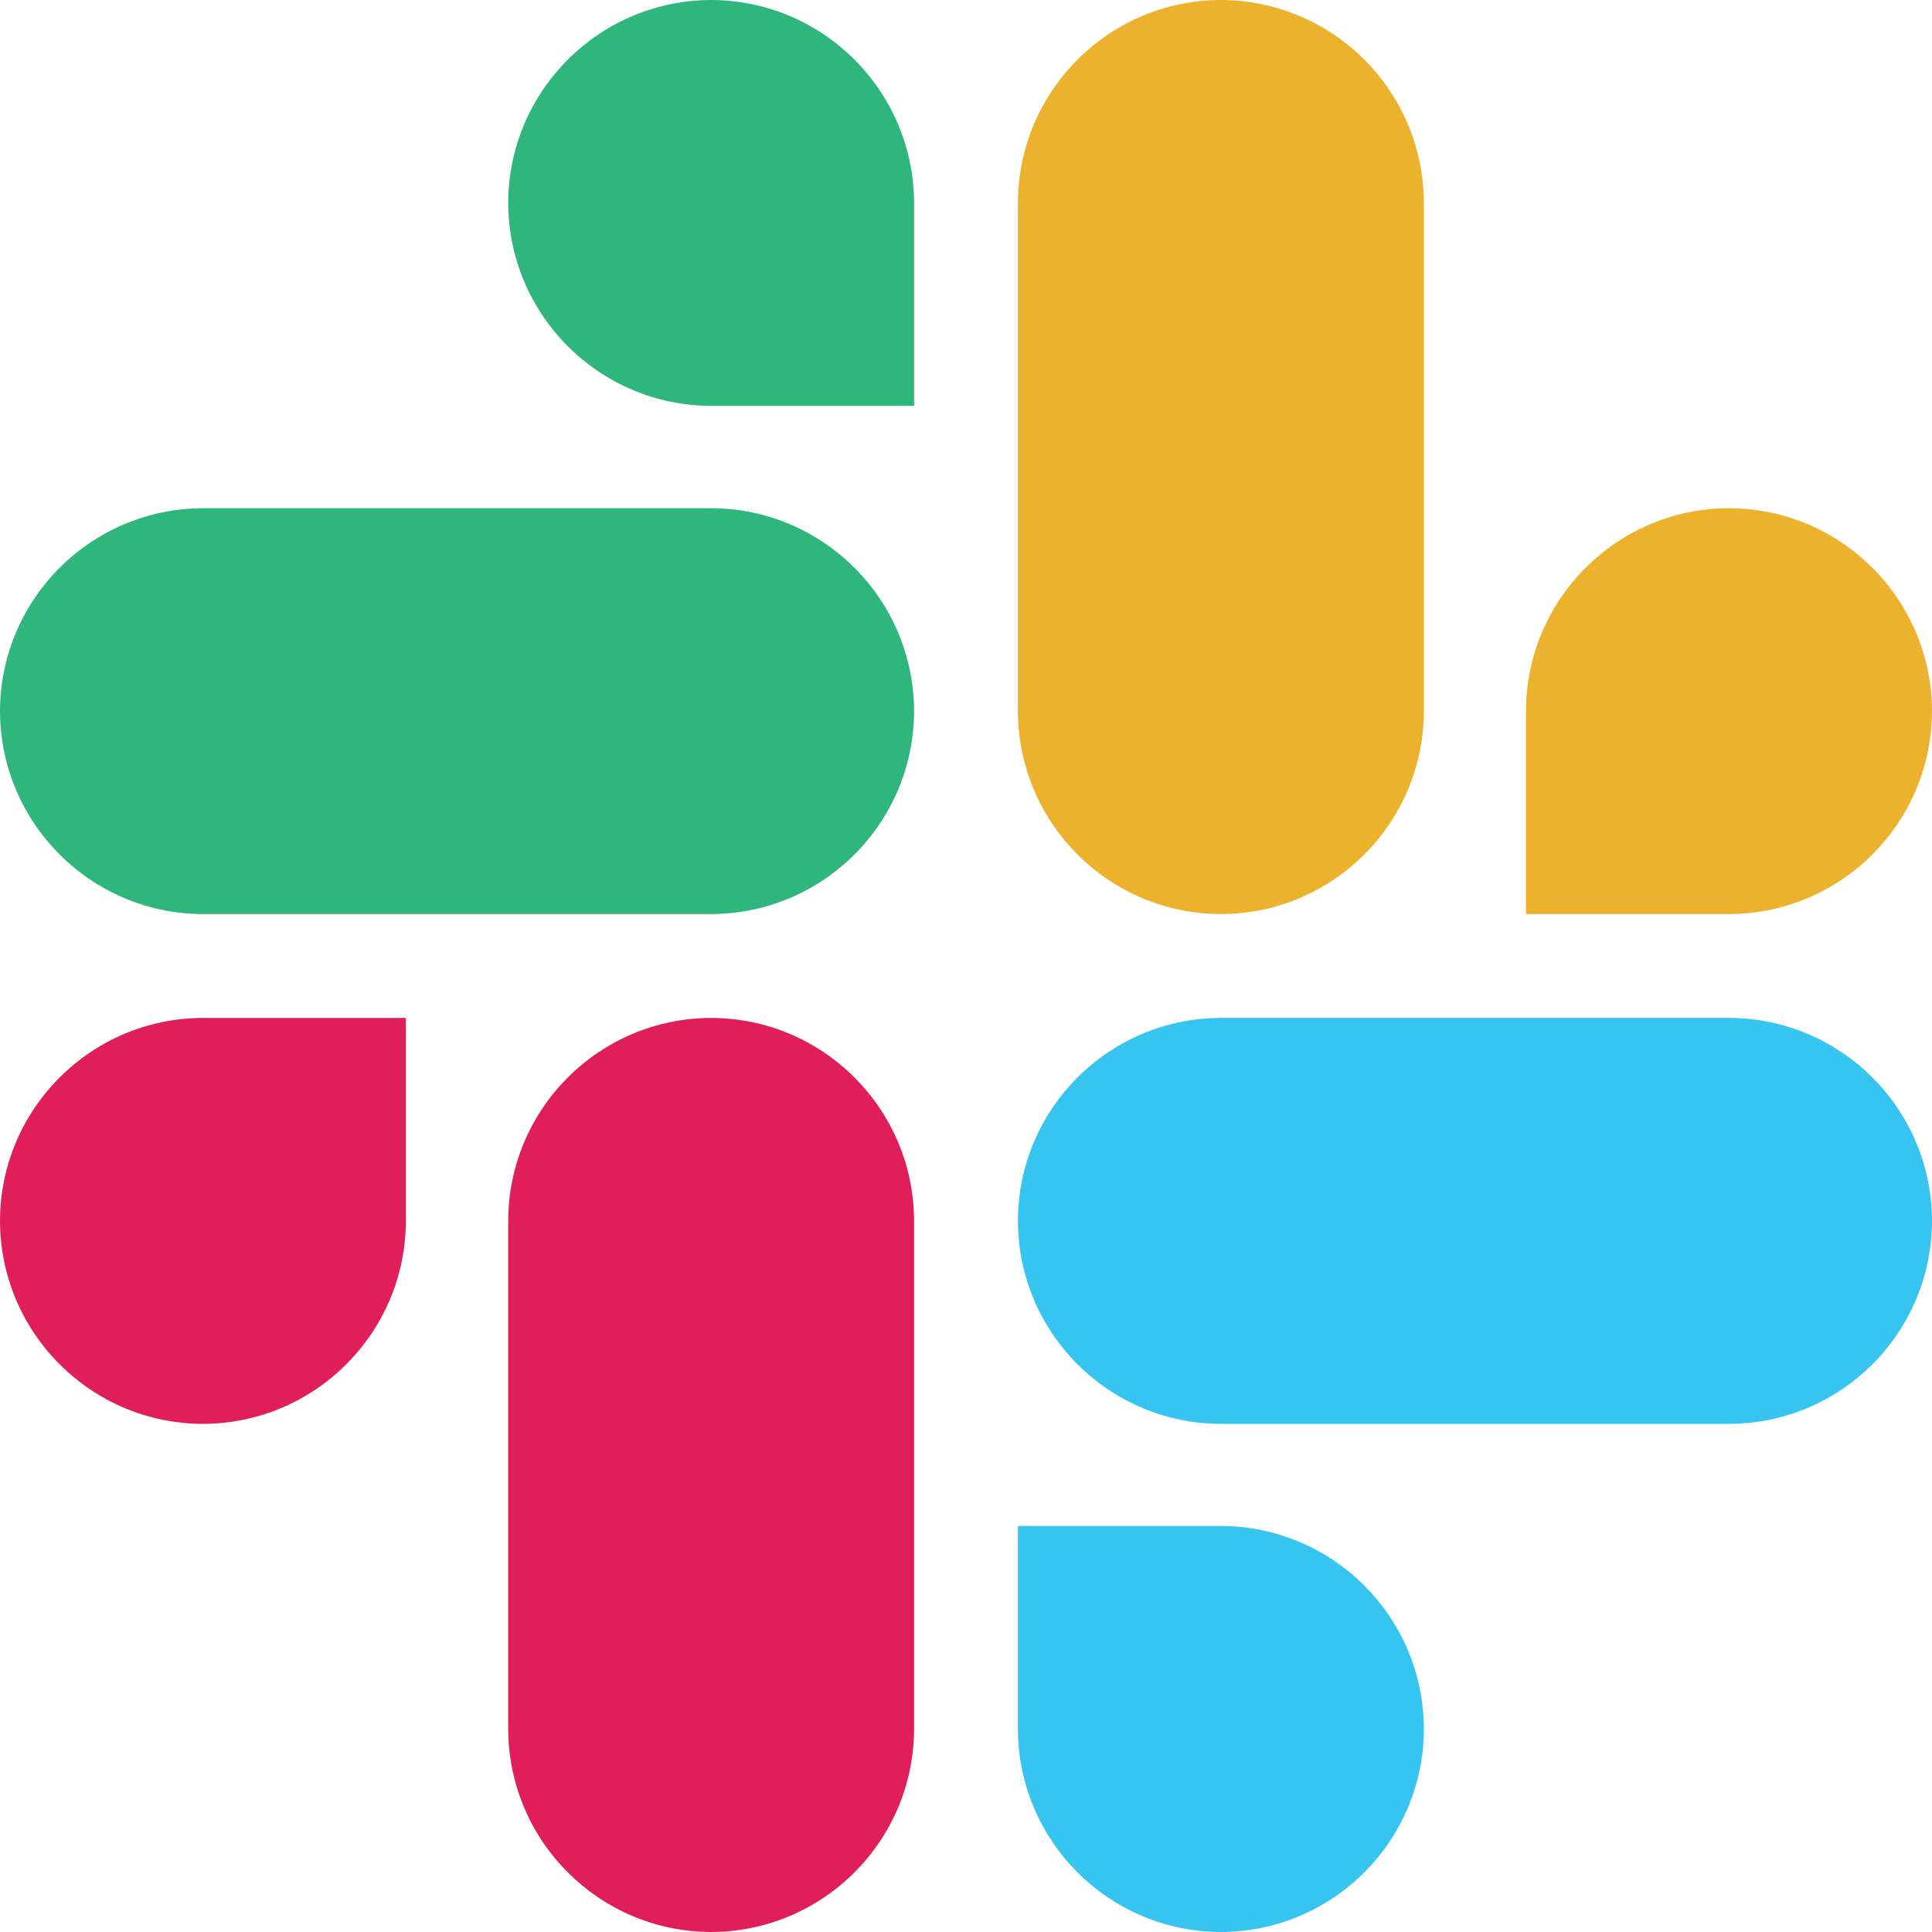
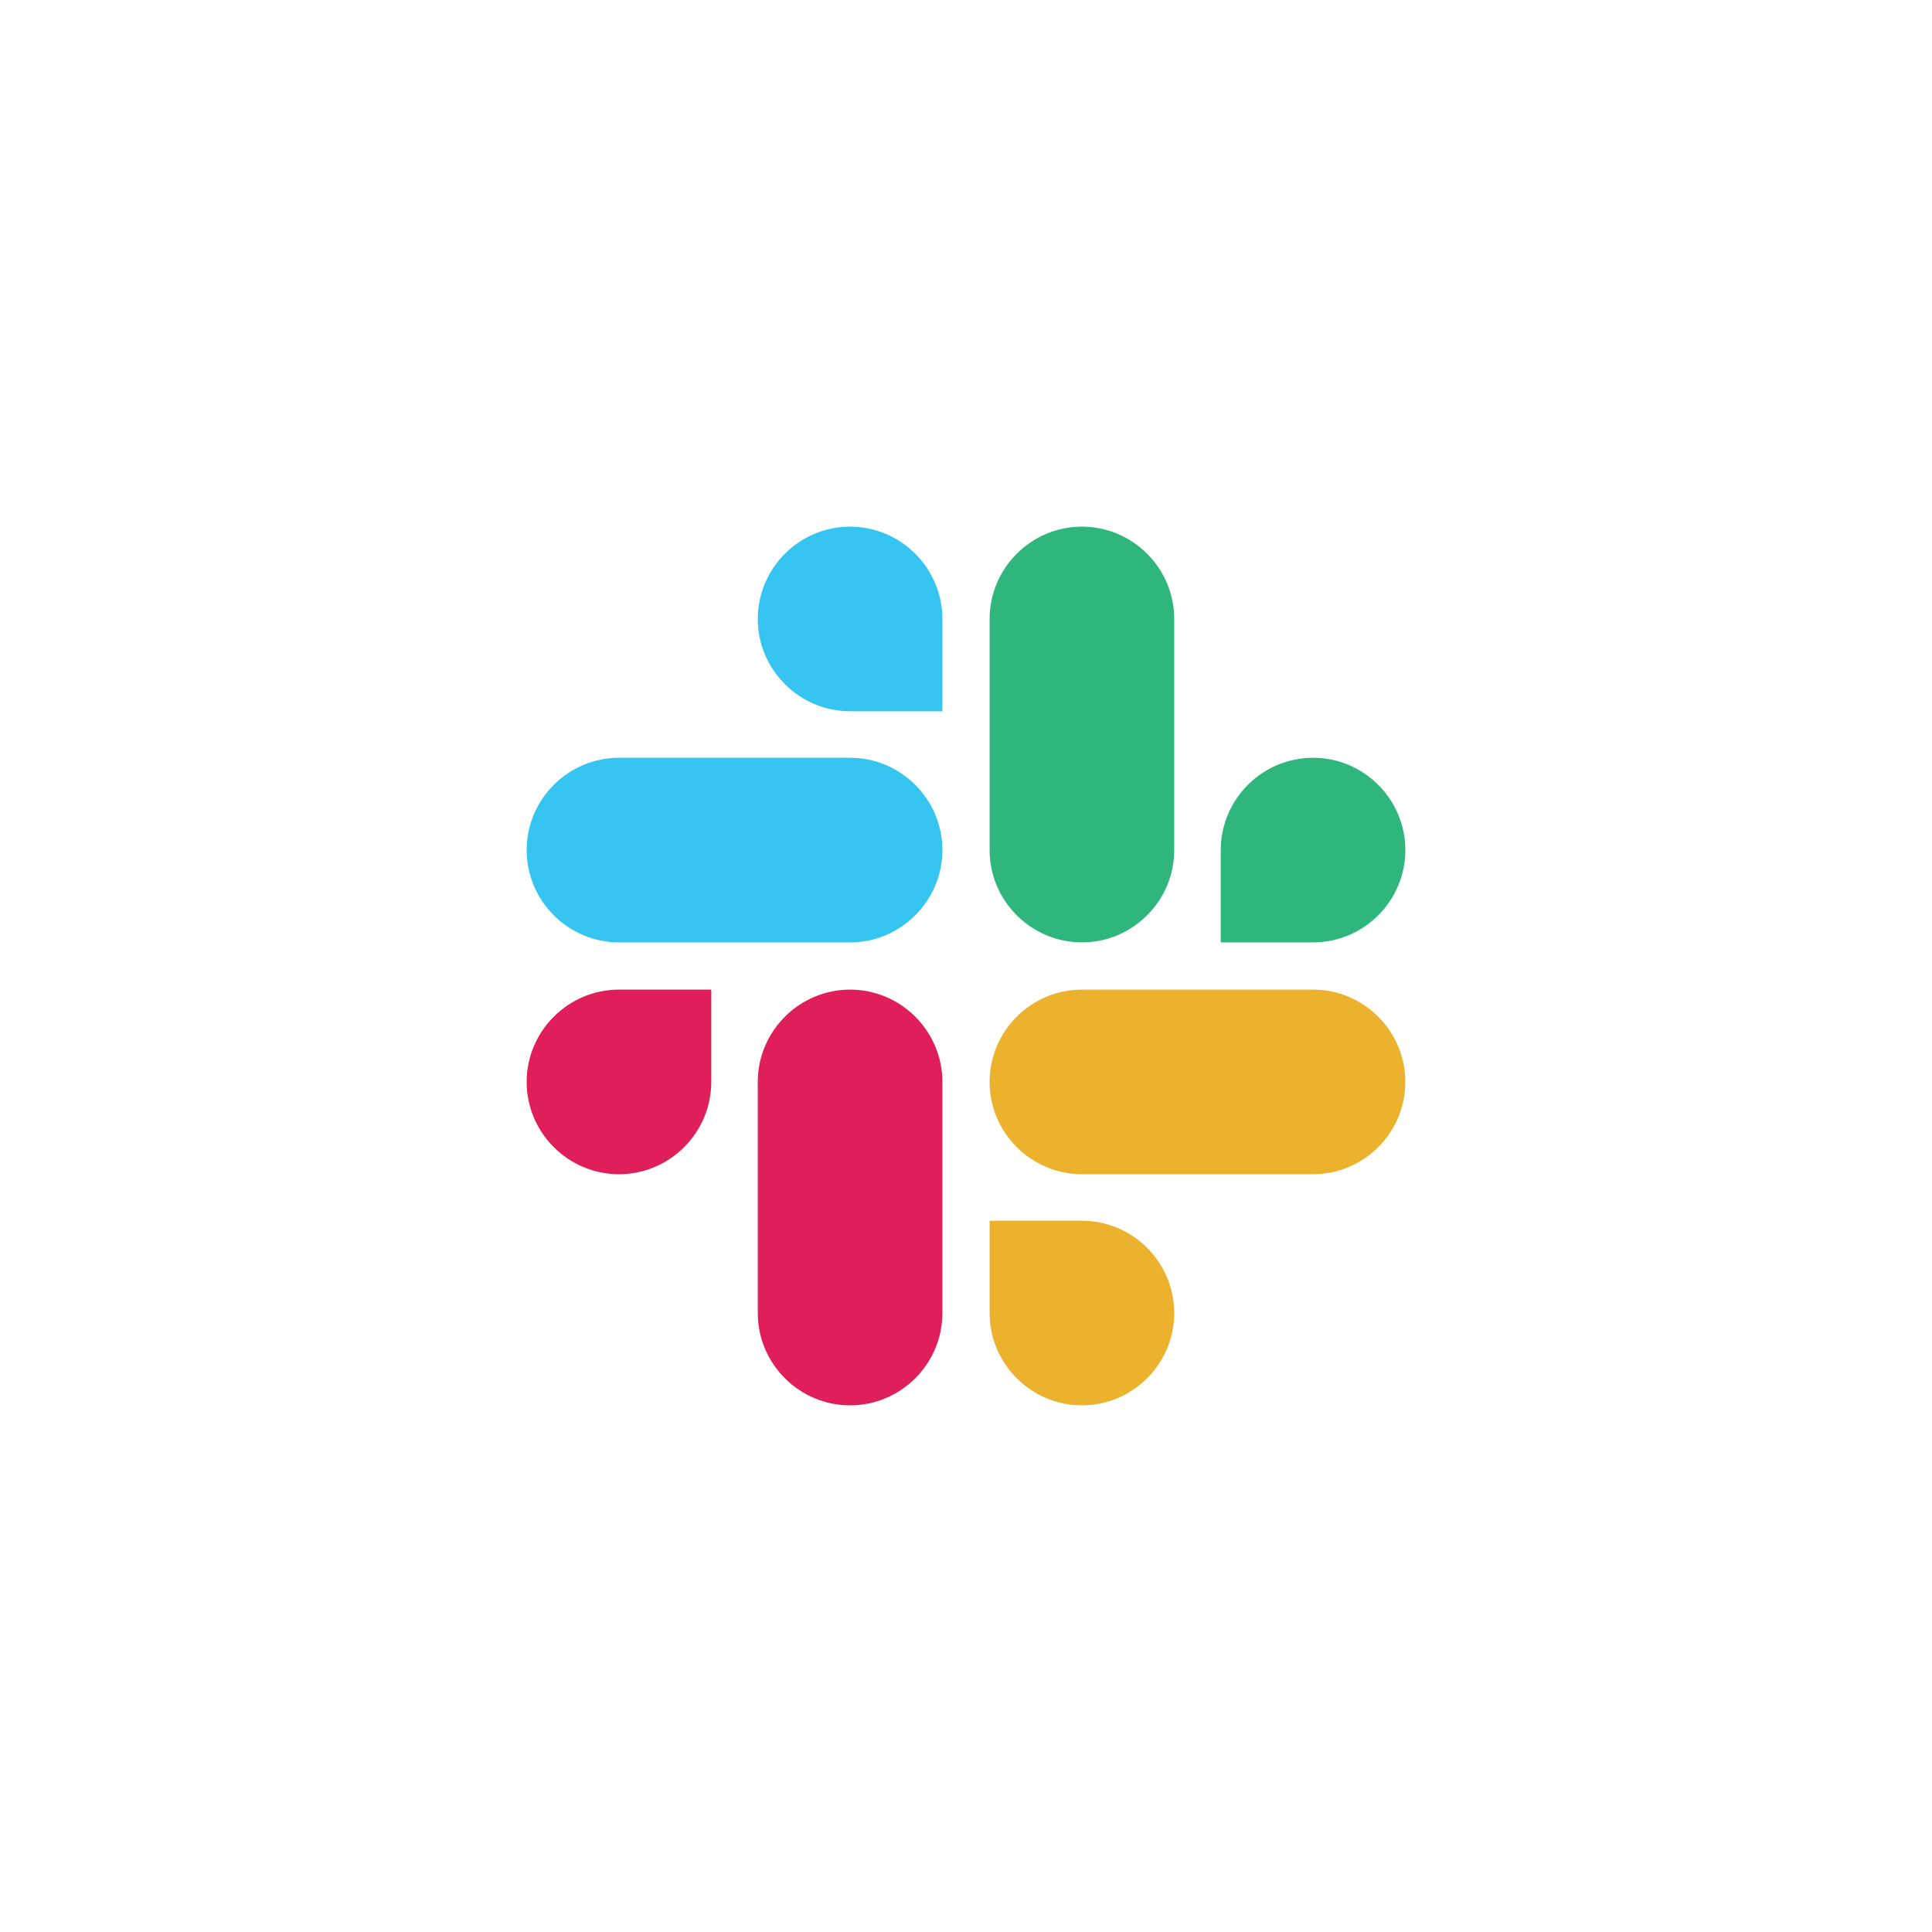
- <svg xmlns="http://www.w3.org/2000/svg" viewBox="0 0 24 24">
-   <path fill="#E01E5A" d="M5.042 15.165a2.528 2.528 0 0 1-2.52 2.523A2.528 2.528 0 0 1 0 15.165a2.527 2.527 0 0 1 2.522-2.52h2.52v2.52z" />
-   <path fill="#E01E5A" d="M6.313 15.165a2.527 2.527 0 0 1 2.521-2.52 2.527 2.527 0 0 1 2.521 2.52v6.313A2.528 2.528 0 0 1 8.834 24a2.528 2.528 0 0 1-2.521-2.522v-6.313z" />
-   <path fill="#2EB67D" d="M8.834 5.042a2.528 2.528 0 0 1-2.521-2.52A2.528 2.528 0 0 1 8.834 0a2.528 2.528 0 0 1 2.521 2.522v2.52H8.834z" />
-   <path fill="#2EB67D" d="M8.834 6.313a2.528 2.528 0 0 1 2.521 2.521 2.528 2.528 0 0 1-2.521 2.521H2.522A2.528 2.528 0 0 1 0 8.834a2.528 2.528 0 0 1 2.522-2.521h6.312z" />
-   <path fill="#ECB22E" d="M18.956 8.834a2.528 2.528 0 0 1 2.522-2.521A2.528 2.528 0 0 1 24 8.834a2.528 2.528 0 0 1-2.522 2.521h-2.522V8.834z" />
-   <path fill="#ECB22E" d="M17.688 8.834a2.528 2.528 0 0 1-2.523 2.521 2.527 2.527 0 0 1-2.52-2.521V2.522A2.527 2.527 0 0 1 15.165 0a2.528 2.528 0 0 1 2.523 2.522v6.312z" />
-   <path fill="#36C5F0" d="M15.165 18.956a2.528 2.528 0 0 1 2.523 2.522A2.528 2.528 0 0 1 15.165 24a2.527 2.527 0 0 1-2.52-2.522v-2.522h2.52z" />
-   <path fill="#36C5F0" d="M15.165 17.688a2.527 2.527 0 0 1-2.52-2.523 2.526 2.526 0 0 1 2.52-2.52h6.313A2.527 2.527 0 0 1 24 15.165a2.528 2.528 0 0 1-2.522 2.523h-6.313z" />
+ <svg xmlns="http://www.w3.org/2000/svg" version="1.1" id="Layer_1" x="0px" y="0px" viewBox="0 0 270 270" style="enable-background:new 0 0 270 270;" xml:space="preserve">
+   <style type="text/css">
+ 	.st0{fill:#E01E5A;}
+ 	.st1{fill:#36C5F0;}
+ 	.st2{fill:#2EB67D;}
+ 	.st3{fill:#ECB22E;}
+ </style>
+   <g>
+     <g>
+       <path class="st0" d="M99.4,151.2c0,7.1-5.8,12.9-12.9,12.9c-7.1,0-12.9-5.8-12.9-12.9c0-7.1,5.8-12.9,12.9-12.9h12.9V151.2z" />
+       <path class="st0" d="M105.9,151.2c0-7.1,5.8-12.9,12.9-12.9s12.9,5.8,12.9,12.9v32.3c0,7.1-5.8,12.9-12.9,12.9    s-12.9-5.8-12.9-12.9V151.2z" />
+     </g>
+     <g>
+       <path class="st1" d="M118.8,99.4c-7.1,0-12.9-5.8-12.9-12.9c0-7.1,5.8-12.9,12.9-12.9s12.9,5.8,12.9,12.9v12.9H118.8z" />
+       <path class="st1" d="M118.8,105.9c7.1,0,12.9,5.8,12.9,12.9s-5.8,12.9-12.9,12.9H86.5c-7.1,0-12.9-5.8-12.9-12.9    s5.8-12.9,12.9-12.9H118.8z" />
+     </g>
+     <g>
+       <path class="st2" d="M170.6,118.8c0-7.1,5.8-12.9,12.9-12.9c7.1,0,12.9,5.8,12.9,12.9s-5.8,12.9-12.9,12.9h-12.9V118.8z" />
+       <path class="st2" d="M164.1,118.8c0,7.1-5.8,12.9-12.9,12.9c-7.1,0-12.9-5.8-12.9-12.9V86.5c0-7.1,5.8-12.9,12.9-12.9    c7.1,0,12.9,5.8,12.9,12.9V118.8z" />
+     </g>
+     <g>
+       <path class="st3" d="M151.2,170.6c7.1,0,12.9,5.8,12.9,12.9c0,7.1-5.8,12.9-12.9,12.9c-7.1,0-12.9-5.8-12.9-12.9v-12.9H151.2z" />
+       <path class="st3" d="M151.2,164.1c-7.1,0-12.9-5.8-12.9-12.9c0-7.1,5.8-12.9,12.9-12.9h32.3c7.1,0,12.9,5.8,12.9,12.9    c0,7.1-5.8,12.9-12.9,12.9H151.2z" />
+     </g>
+   </g>
</svg>
